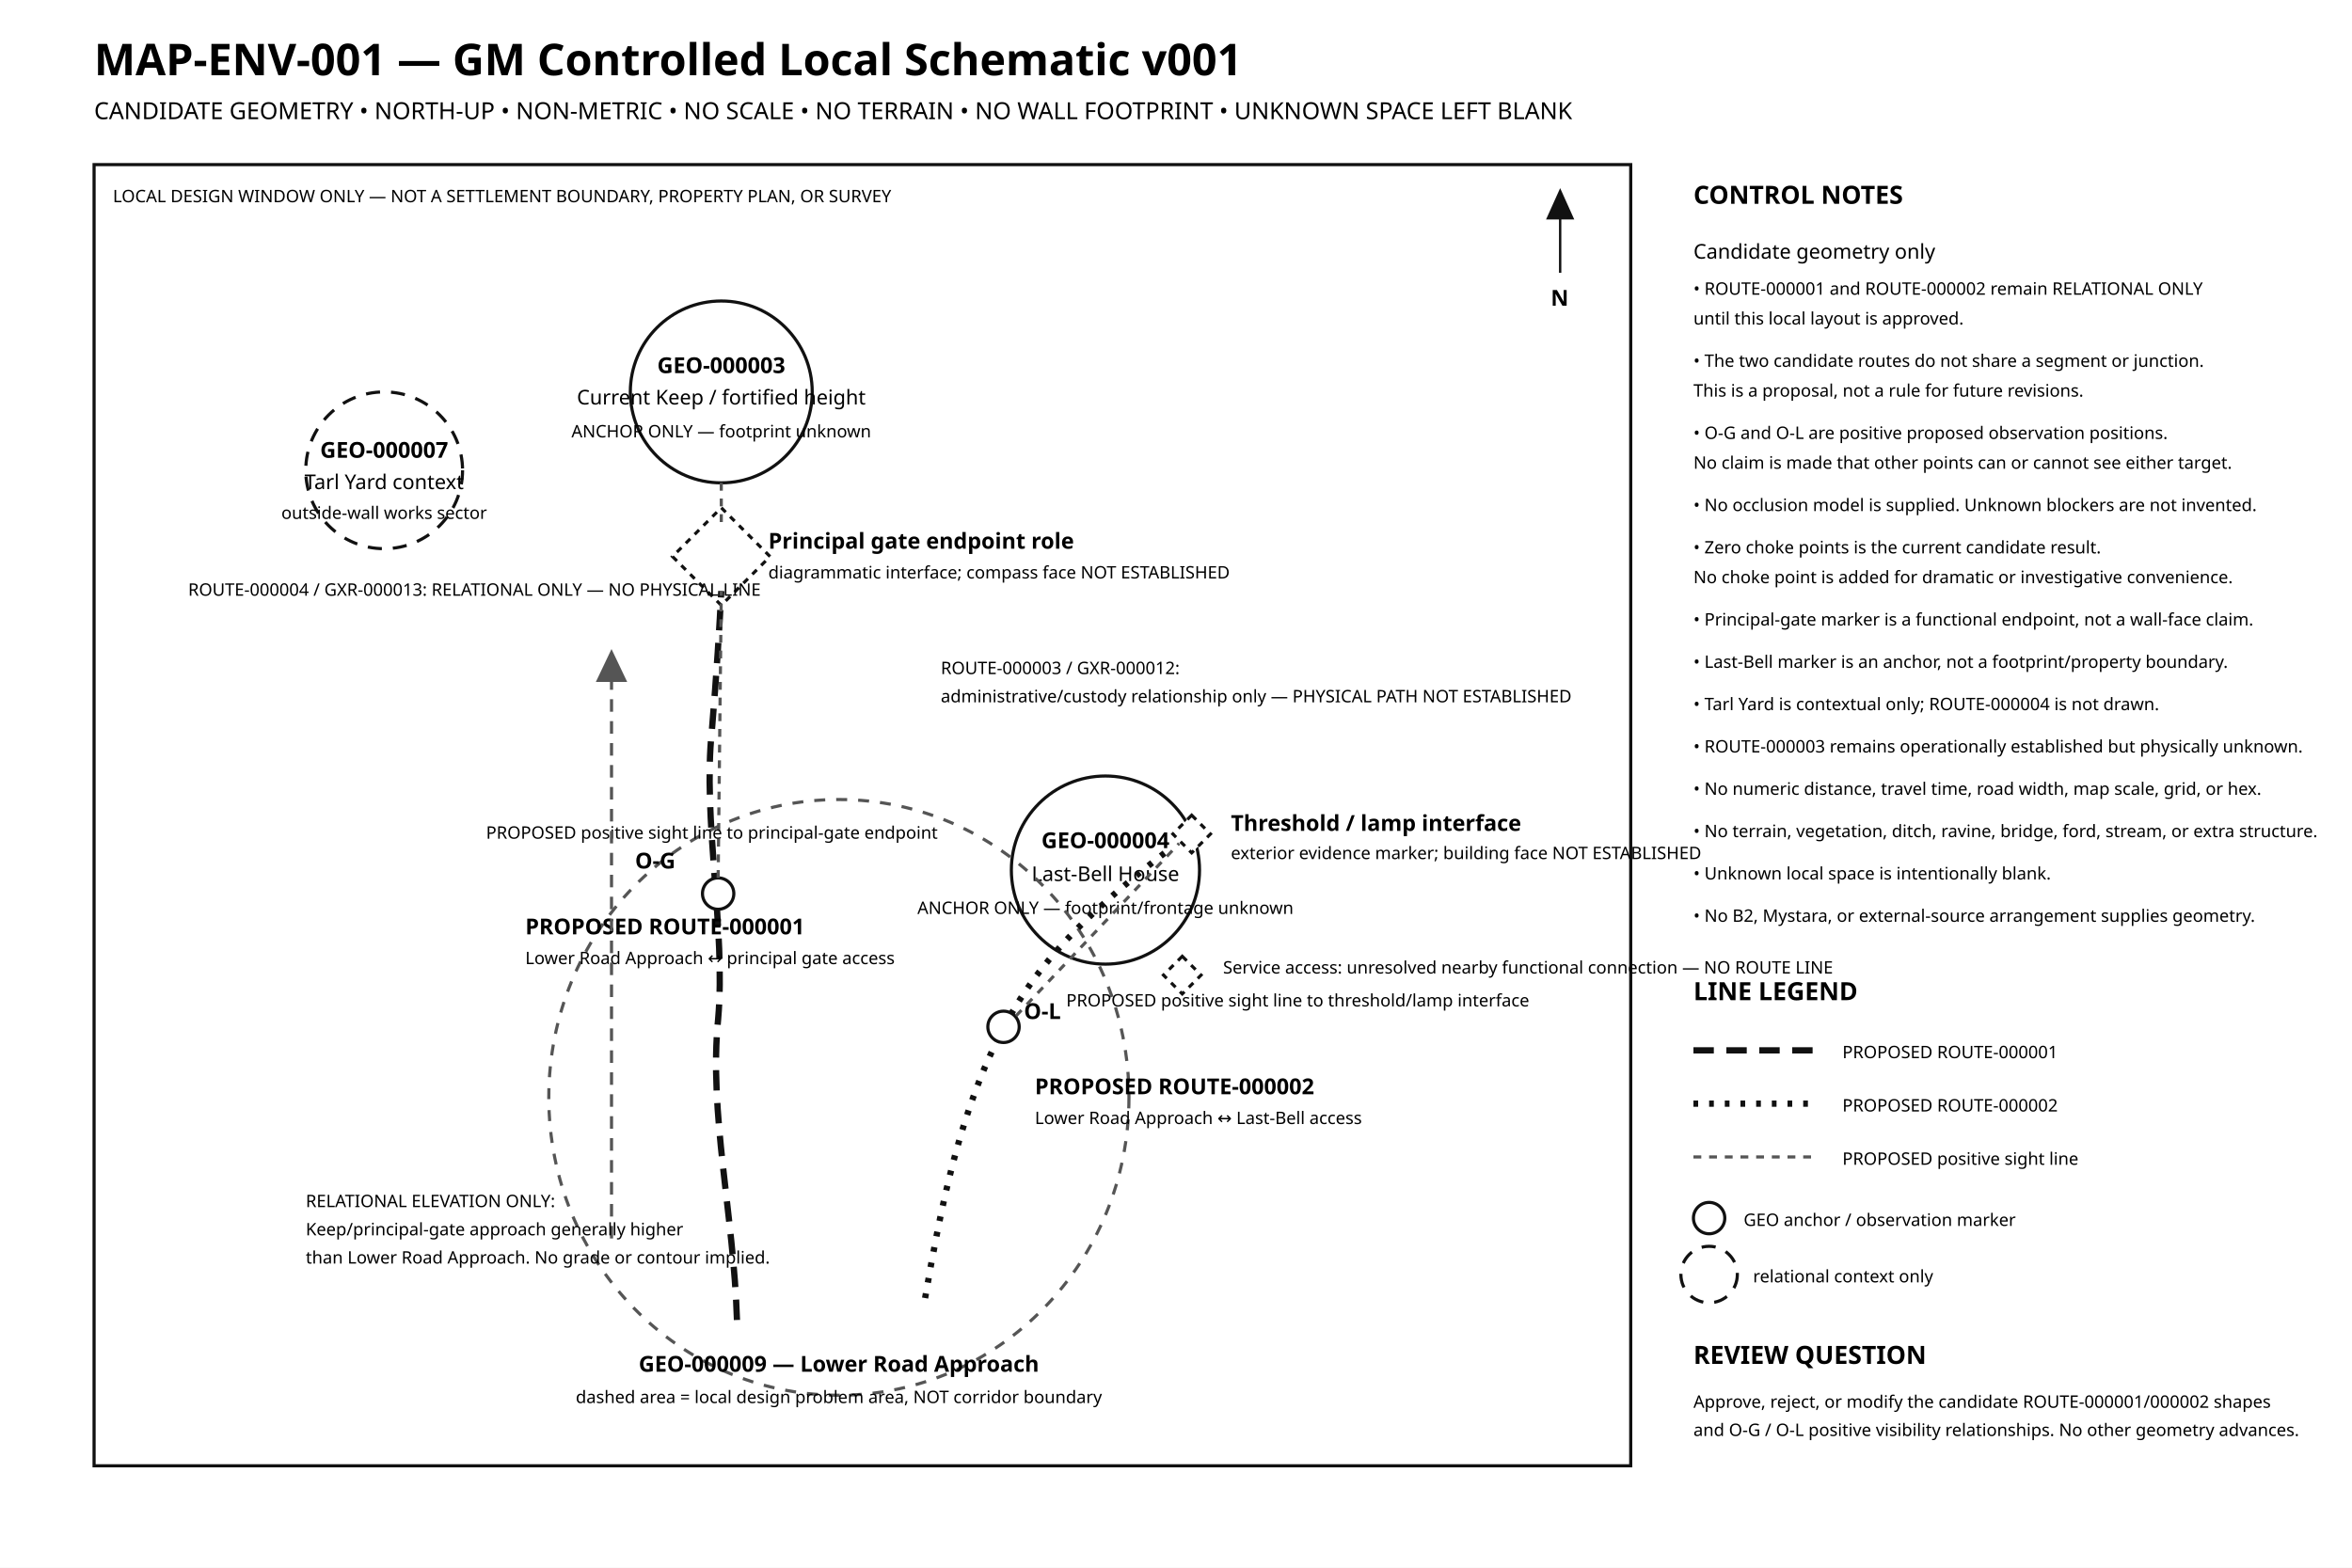
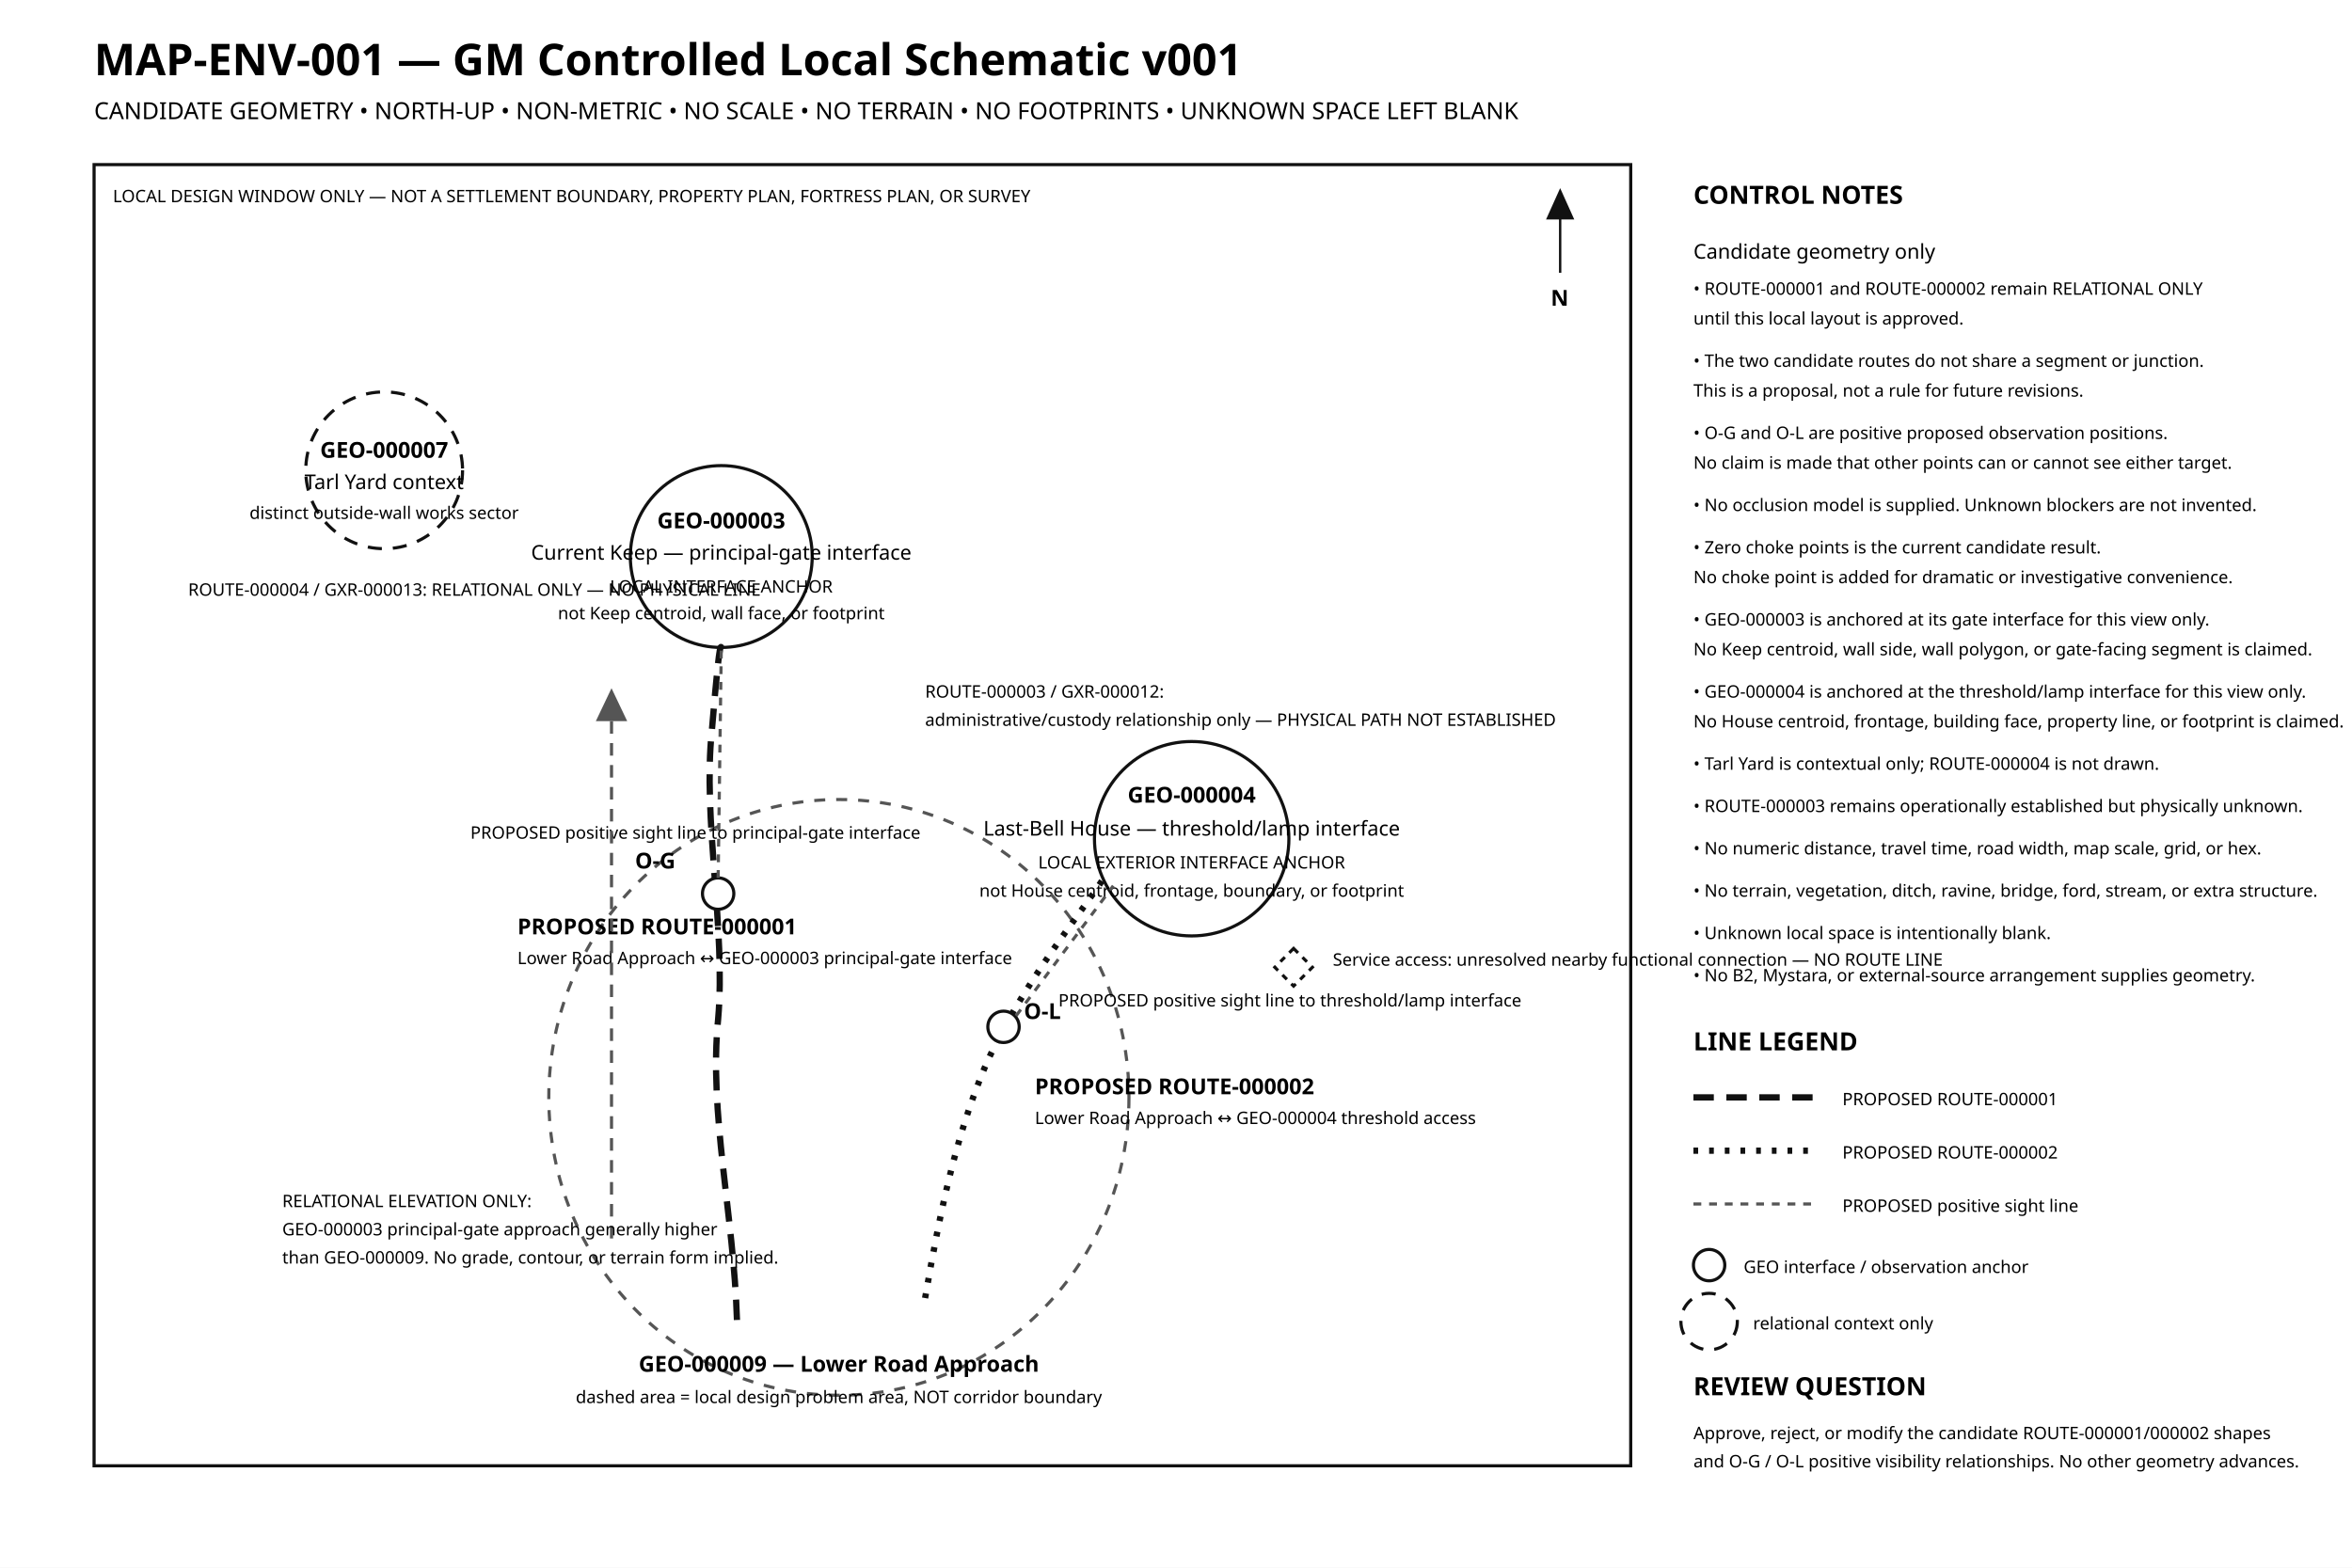
<svg xmlns="http://www.w3.org/2000/svg" width="1500" height="1000" viewBox="0 0 1500 1000">
  <style>
    .title{font:700 28px sans-serif}.sub{font:15px sans-serif}.section{font:700 16px sans-serif}.label{font:700 14px sans-serif}.body{font:13px sans-serif}.tiny{font:11px sans-serif}
    .frame{fill:none;stroke:#111;stroke-width:2}.anchor{fill:#fff;stroke:#111;stroke-width:2}.context{fill:#fff;stroke:#111;stroke-width:2;stroke-dasharray:9 7}
    .problem{fill:none;stroke:#555;stroke-width:2;stroke-dasharray:7 7}.route1{fill:none;stroke:#111;stroke-width:4;stroke-dasharray:13 8}.route2{fill:none;stroke:#111;stroke-width:4;stroke-dasharray:3 7}
    .sight{fill:none;stroke:#555;stroke-width:2;stroke-dasharray:5 5}.abstract{fill:#fff;stroke:#111;stroke-width:2;stroke-dasharray:4 4}.rule{stroke:#111;stroke-width:1.5}.elev{stroke:#555;stroke-width:2;stroke-dasharray:8 6}
  </style>
  <rect x="0" y="0" width="1500" height="1000" fill="#fff" />
  <text x="60" y="48" class="title">MAP-ENV-001 — GM Controlled Local Schematic v001</text>
-   <text x="60" y="76" class="sub">CANDIDATE GEOMETRY • NORTH-UP • NON-METRIC • NO SCALE • NO TERRAIN • NO WALL FOOTPRINT • UNKNOWN SPACE LEFT BLANK</text>
+   <text x="60" y="76" class="sub">CANDIDATE GEOMETRY • NORTH-UP • NON-METRIC • NO SCALE • NO TERRAIN • NO FOOTPRINTS • UNKNOWN SPACE LEFT BLANK</text>
  <rect x="60" y="105" width="980" height="830" class="frame" />
-   <text x="72" y="129" class="tiny">LOCAL DESIGN WINDOW ONLY — NOT A SETTLEMENT BOUNDARY, PROPERTY PLAN, OR SURVEY</text>
+   <text x="72" y="129" class="tiny">LOCAL DESIGN WINDOW ONLY — NOT A SETTLEMENT BOUNDARY, PROPERTY PLAN, FORTRESS PLAN, OR SURVEY</text>
  <line x1="995" y1="174" x2="995" y2="132" class="rule" />
  <path d="M995 120 L986 140 L1004 140 Z" fill="#111" />
  <text x="989" y="195" class="label">N</text>
-   <circle cx="460" cy="250" r="58" class="anchor" />
-   <text x="460" y="238" text-anchor="middle" class="label">GEO-000003</text>
-   <text x="460" y="258" text-anchor="middle" class="body">Current Keep / fortified height</text>
-   <text x="460" y="279" text-anchor="middle" class="tiny">ANCHOR ONLY — footprint unknown</text>
-   <rect x="438" y="333" width="44" height="44" transform="rotate(45 460 355)" class="abstract" />
-   <line x1="460" y1="308" x2="460" y2="333" class="sight" />
-   <text x="490" y="350" class="label">Principal gate endpoint role</text>
-   <text x="490" y="369" class="tiny">diagrammatic interface; compass face NOT ESTABLISHED</text>
+   <circle cx="460" cy="355" r="58" class="anchor" />
+   <text x="460" y="337" text-anchor="middle" class="label">GEO-000003</text>
+   <text x="460" y="357" text-anchor="middle" class="body">Current Keep — principal-gate interface</text>
+   <text x="460" y="378" text-anchor="middle" class="tiny">LOCAL INTERFACE ANCHOR</text>
+   <text x="460" y="395" text-anchor="middle" class="tiny">not Keep centroid, wall face, or footprint</text>
  <circle cx="245" cy="300" r="50" class="context" />
  <text x="245" y="292" text-anchor="middle" class="label">GEO-000007</text>
  <text x="245" y="312" text-anchor="middle" class="body">Tarl Yard context</text>
-   <text x="245" y="331" text-anchor="middle" class="tiny">outside-wall works sector</text>
+   <text x="245" y="331" text-anchor="middle" class="tiny">distinct outside-wall works sector</text>
  <text x="120" y="380" class="tiny">ROUTE-000004 / GXR-000013: RELATIONAL ONLY — NO PHYSICAL LINE</text>
-   <circle cx="705" cy="555" r="60" class="anchor" />
-   <text x="705" y="541" text-anchor="middle" class="label">GEO-000004</text>
-   <text x="705" y="562" text-anchor="middle" class="body">Last-Bell House</text>
-   <text x="705" y="583" text-anchor="middle" class="tiny">ANCHOR ONLY — footprint/frontage unknown</text>
-   <polygon points="760,520 772,532 760,544 748,532" class="abstract" />
-   <text x="785" y="530" class="label">Threshold / lamp interface</text>
-   <text x="785" y="548" class="tiny">exterior evidence marker; building face NOT ESTABLISHED</text>
-   <polygon points="754,610 766,622 754,634 742,622" class="abstract" />
-   <text x="780" y="621" class="tiny">Service access: unresolved nearby functional connection — NO ROUTE LINE</text>
+   <circle cx="760" cy="535" r="62" class="anchor" />
+   <text x="760" y="512" text-anchor="middle" class="label">GEO-000004</text>
+   <text x="760" y="533" text-anchor="middle" class="body">Last-Bell House — threshold/lamp interface</text>
+   <text x="760" y="554" text-anchor="middle" class="tiny">LOCAL EXTERIOR INTERFACE ANCHOR</text>
+   <text x="760" y="572" text-anchor="middle" class="tiny">not House centroid, frontage, boundary, or footprint</text>
+   <polygon points="825,605 837,617 825,629 813,617" class="abstract" />
+   <text x="850" y="616" class="tiny">Service access: unresolved nearby functional connection — NO ROUTE LINE</text>
  <ellipse cx="535" cy="700" rx="185" ry="190" class="problem" />
  <text x="535" y="875" text-anchor="middle" class="label">GEO-000009 — Lower Road Approach</text>
  <text x="535" y="895" text-anchor="middle" class="tiny">dashed area = local design problem area, NOT corridor boundary</text>
-   <path d="M470 842 C468 775 452 710 458 650 C463 593 448 522 454 466 C457 430 459 398 460 377" class="route1" />
-   <text x="335" y="596" class="label">PROPOSED ROUTE-000001</text>
-   <text x="335" y="615" class="tiny">Lower Road Approach ↔ principal gate access</text>
-   <path d="M590 828 C600 770 610 724 628 681 C650 630 675 596 748 540" class="route2" />
+   <path d="M470 842 C468 775 452 710 458 650 C463 593 448 522 454 466 C457 430 459 410 460 413" class="route1" />
+   <text x="330" y="596" class="label">PROPOSED ROUTE-000001</text>
+   <text x="330" y="615" class="tiny">Lower Road Approach ↔ GEO-000003 principal-gate interface</text>
+   <path d="M590 828 C600 770 610 724 628 681 C650 630 690 582 704 560" class="route2" />
  <text x="660" y="698" class="label">PROPOSED ROUTE-000002</text>
-   <text x="660" y="717" class="tiny">Lower Road Approach ↔ Last-Bell access</text>
+   <text x="660" y="717" class="tiny">Lower Road Approach ↔ GEO-000004 threshold access</text>
  <circle cx="458" cy="570" r="10" class="anchor" />
  <text x="405" y="554" class="label">O-G</text>
-   <path d="M458 560 L460 377" class="sight" />
-   <text x="310" y="535" class="tiny">PROPOSED positive sight line to principal-gate endpoint</text>
+   <path d="M458 560 L460 413" class="sight" />
+   <text x="300" y="535" class="tiny">PROPOSED positive sight line to principal-gate interface</text>
  <circle cx="640" cy="655" r="10" class="anchor" />
  <text x="653" y="650" class="label">O-L</text>
-   <path d="M648 648 L752 538" class="sight" />
-   <text x="680" y="642" class="tiny">PROPOSED positive sight line to threshold/lamp interface</text>
-   <line x1="390" y1="790" x2="390" y2="430" class="elev" />
-   <path d="M390 414 L380 435 L400 435 Z" fill="#555" />
-   <text x="195" y="770" class="tiny">RELATIONAL ELEVATION ONLY:</text>
-   <text x="195" y="788" class="tiny">Keep/principal-gate approach generally higher</text>
-   <text x="195" y="806" class="tiny">than Lower Road Approach. No grade or contour implied.</text>
-   <text x="600" y="430" class="tiny">ROUTE-000003 / GXR-000012:</text>
-   <text x="600" y="448" class="tiny">administrative/custody relationship only — PHYSICAL PATH NOT ESTABLISHED</text>
+   <path d="M648 648 L710 565" class="sight" />
+   <text x="675" y="642" class="tiny">PROPOSED positive sight line to threshold/lamp interface</text>
+   <line x1="390" y1="790" x2="390" y2="455" class="elev" />
+   <path d="M390 439 L380 460 L400 460 Z" fill="#555" />
+   <text x="180" y="770" class="tiny">RELATIONAL ELEVATION ONLY:</text>
+   <text x="180" y="788" class="tiny">GEO-000003 principal-gate approach generally higher</text>
+   <text x="180" y="806" class="tiny">than GEO-000009. No grade, contour, or terrain form implied.</text>
+   <text x="590" y="445" class="tiny">ROUTE-000003 / GXR-000012:</text>
+   <text x="590" y="463" class="tiny">administrative/custody relationship only — PHYSICAL PATH NOT ESTABLISHED</text>
  <text x="1080" y="130" class="section">CONTROL NOTES</text>
  <text x="1080" y="165" class="body">Candidate geometry only</text>
  <text x="1080" y="188" class="tiny">• ROUTE-000001 and ROUTE-000002 remain RELATIONAL ONLY</text>
  <text x="1080" y="207" class="tiny">  until this local layout is approved.</text>
  <text x="1080" y="234" class="tiny">• The two candidate routes do not share a segment or junction.</text>
  <text x="1080" y="253" class="tiny">  This is a proposal, not a rule for future revisions.</text>
  <text x="1080" y="280" class="tiny">• O-G and O-L are positive proposed observation positions.</text>
  <text x="1080" y="299" class="tiny">  No claim is made that other points can or cannot see either target.</text>
  <text x="1080" y="326" class="tiny">• No occlusion model is supplied. Unknown blockers are not invented.</text>
  <text x="1080" y="353" class="tiny">• Zero choke points is the current candidate result.</text>
  <text x="1080" y="372" class="tiny">  No choke point is added for dramatic or investigative convenience.</text>
-   <text x="1080" y="399" class="tiny">• Principal-gate marker is a functional endpoint, not a wall-face claim.</text>
-   <text x="1080" y="426" class="tiny">• Last-Bell marker is an anchor, not a footprint/property boundary.</text>
-   <text x="1080" y="453" class="tiny">• Tarl Yard is contextual only; ROUTE-000004 is not drawn.</text>
-   <text x="1080" y="480" class="tiny">• ROUTE-000003 remains operationally established but physically unknown.</text>
-   <text x="1080" y="507" class="tiny">• No numeric distance, travel time, road width, map scale, grid, or hex.</text>
-   <text x="1080" y="534" class="tiny">• No terrain, vegetation, ditch, ravine, bridge, ford, stream, or extra structure.</text>
-   <text x="1080" y="561" class="tiny">• Unknown local space is intentionally blank.</text>
-   <text x="1080" y="588" class="tiny">• No B2, Mystara, or external-source arrangement supplies geometry.</text>
-   <text x="1080" y="638" class="section">LINE LEGEND</text>
-   <line x1="1080" y1="670" x2="1160" y2="670" class="route1" />
-   <text x="1175" y="675" class="tiny">PROPOSED ROUTE-000001</text>
-   <line x1="1080" y1="704" x2="1160" y2="704" class="route2" />
-   <text x="1175" y="709" class="tiny">PROPOSED ROUTE-000002</text>
-   <line x1="1080" y1="738" x2="1160" y2="738" class="sight" />
-   <text x="1175" y="743" class="tiny">PROPOSED positive sight line</text>
-   <circle cx="1090" cy="777" r="10" class="anchor" />
-   <text x="1112" y="782" class="tiny">GEO anchor / observation marker</text>
-   <circle cx="1090" cy="813" r="18" class="context" />
-   <text x="1118" y="818" class="tiny">relational context only</text>
-   <text x="1080" y="870" class="section">REVIEW QUESTION</text>
-   <text x="1080" y="898" class="tiny">Approve, reject, or modify the candidate ROUTE-000001/000002 shapes</text>
-   <text x="1080" y="916" class="tiny">and O-G / O-L positive visibility relationships. No other geometry advances.</text>
+   <text x="1080" y="399" class="tiny">• GEO-000003 is anchored at its gate interface for this view only.</text>
+   <text x="1080" y="418" class="tiny">  No Keep centroid, wall side, wall polygon, or gate-facing segment is claimed.</text>
+   <text x="1080" y="445" class="tiny">• GEO-000004 is anchored at the threshold/lamp interface for this view only.</text>
+   <text x="1080" y="464" class="tiny">  No House centroid, frontage, building face, property line, or footprint is claimed.</text>
+   <text x="1080" y="491" class="tiny">• Tarl Yard is contextual only; ROUTE-000004 is not drawn.</text>
+   <text x="1080" y="518" class="tiny">• ROUTE-000003 remains operationally established but physically unknown.</text>
+   <text x="1080" y="545" class="tiny">• No numeric distance, travel time, road width, map scale, grid, or hex.</text>
+   <text x="1080" y="572" class="tiny">• No terrain, vegetation, ditch, ravine, bridge, ford, stream, or extra structure.</text>
+   <text x="1080" y="599" class="tiny">• Unknown local space is intentionally blank.</text>
+   <text x="1080" y="626" class="tiny">• No B2, Mystara, or external-source arrangement supplies geometry.</text>
+   <text x="1080" y="670" class="section">LINE LEGEND</text>
+   <line x1="1080" y1="700" x2="1160" y2="700" class="route1" />
+   <text x="1175" y="705" class="tiny">PROPOSED ROUTE-000001</text>
+   <line x1="1080" y1="734" x2="1160" y2="734" class="route2" />
+   <text x="1175" y="739" class="tiny">PROPOSED ROUTE-000002</text>
+   <line x1="1080" y1="768" x2="1160" y2="768" class="sight" />
+   <text x="1175" y="773" class="tiny">PROPOSED positive sight line</text>
+   <circle cx="1090" cy="807" r="10" class="anchor" />
+   <text x="1112" y="812" class="tiny">GEO interface / observation anchor</text>
+   <circle cx="1090" cy="843" r="18" class="context" />
+   <text x="1118" y="848" class="tiny">relational context only</text>
+   <text x="1080" y="890" class="section">REVIEW QUESTION</text>
+   <text x="1080" y="918" class="tiny">Approve, reject, or modify the candidate ROUTE-000001/000002 shapes</text>
+   <text x="1080" y="936" class="tiny">and O-G / O-L positive visibility relationships. No other geometry advances.</text>
</svg>
